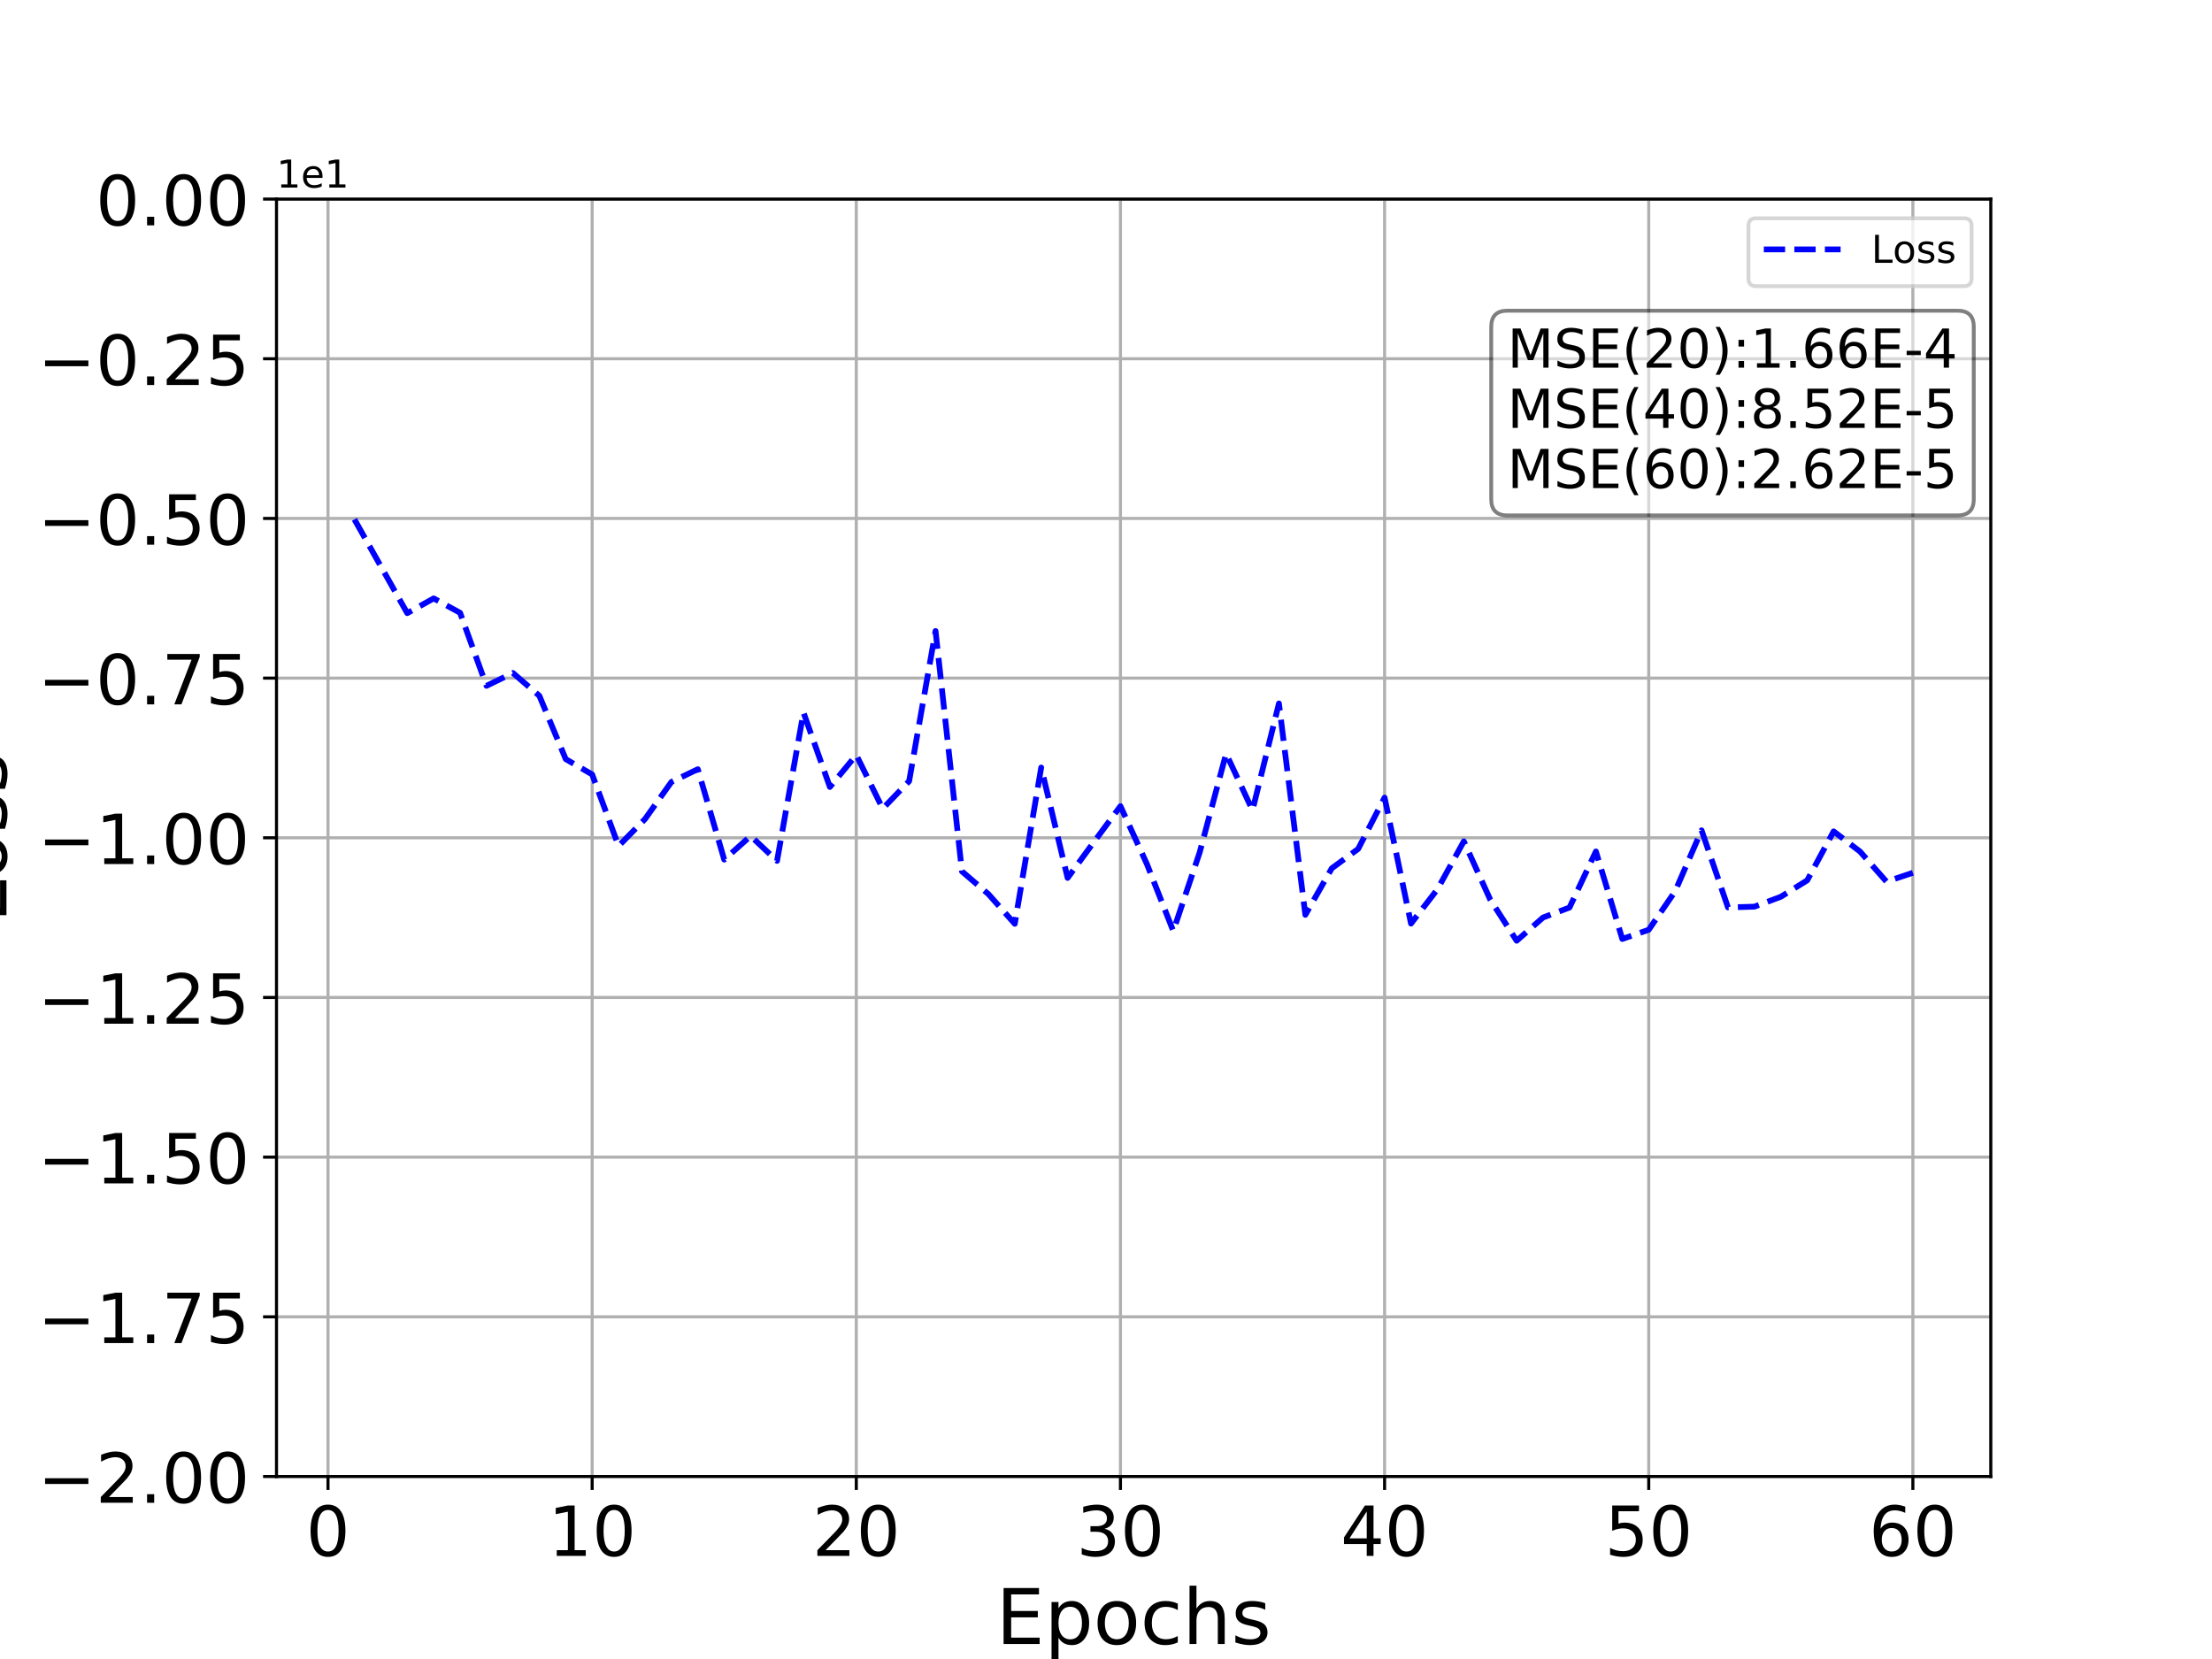
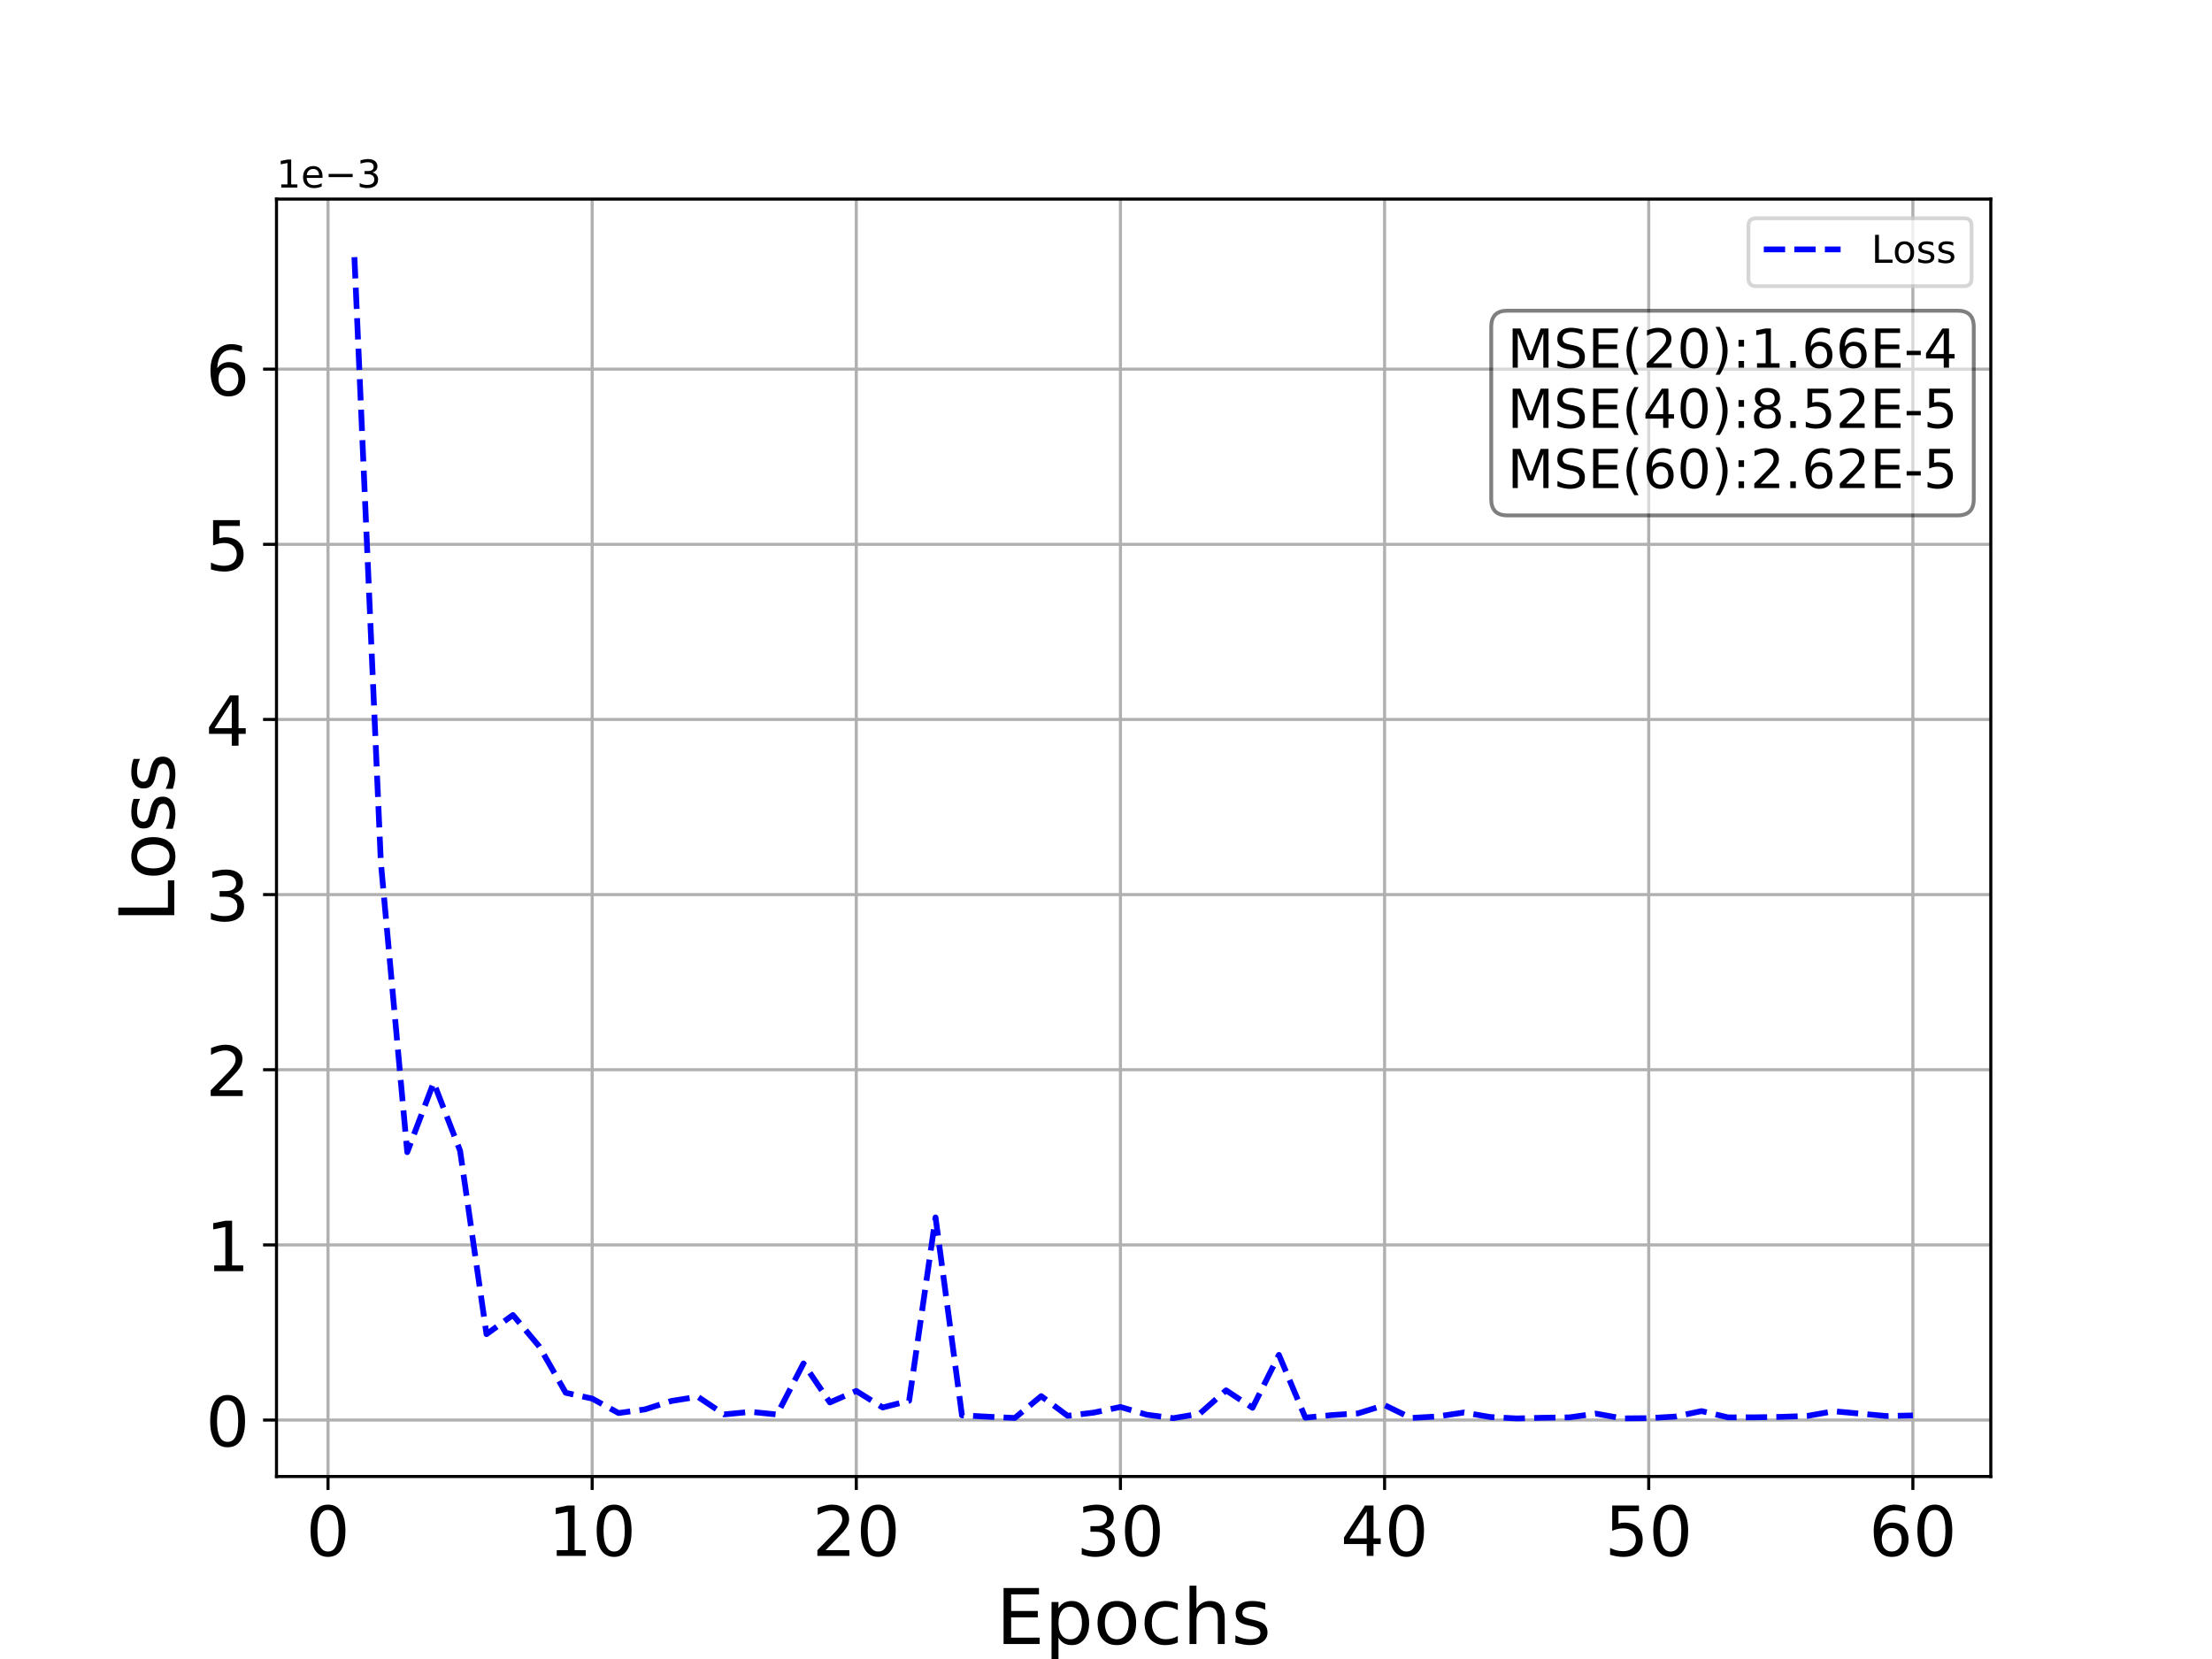
<svg xmlns="http://www.w3.org/2000/svg" xmlns:xlink="http://www.w3.org/1999/xlink" height="432pt" version="1.1" viewBox="0 0 576 432" width="576pt">
  <defs>
    <style type="text/css">
*{stroke-linecap:butt;stroke-linejoin:round;}
  </style>
  </defs>
  <g id="figure_1">
    <g id="patch_1">
      <path d="M 0 432  L 576 432  L 576 0  L 0 0  z " style="fill:#ffffff;" />
    </g>
    <g id="axes_1">
      <g id="patch_2">
        <path d="M 72 384.48  L 518.4 384.48  L 518.4 51.84  L 72 51.84  z " style="fill:#ffffff;" />
      </g>
      <g id="matplotlib.axis_1">
        <g id="xtick_1">
          <g id="line2d_1">
-             <path clip-path="url(#p427e8f920d)" d="M 85.413 384.48  L 85.413 51.84  " style="fill:none;stroke:#b0b0b0;stroke-linecap:square;stroke-width:0.8;" />
+             <path clip-path="url(#pa826580f25)" d="M 85.413 384.48  L 85.413 51.84  " style="fill:none;stroke:#b0b0b0;stroke-linecap:square;stroke-width:0.8;" />
          </g>
          <g id="line2d_2">
            <defs>
-               <path d="M 0 0  L 0 3.5  " id="m7144fe34c5" style="stroke:#000000;stroke-width:0.8;" />
-             </defs>
-             <g>
-               <use style="stroke:#000000;stroke-width:0.8;" x="85.413" xlink:href="#m7144fe34c5" y="384.48" />
+               <path d="M 0 0  L 0 3.5  " id="m32053392de" style="stroke:#000000;stroke-width:0.8;" />
+             </defs>
+             <g>
+               <use style="stroke:#000000;stroke-width:0.8;" x="85.413" xlink:href="#m32053392de" y="384.48" />
            </g>
          </g>
          <g id="text_1">
            <defs>
              <path d="M 31.781 66.406  Q 24.172 66.406 20.328 58.906  Q 16.5 51.422 16.5 36.375  Q 16.5 21.391 20.328 13.891  Q 24.172 6.391 31.781 6.391  Q 39.453 6.391 43.281 13.891  Q 47.125 21.391 47.125 36.375  Q 47.125 51.422 43.281 58.906  Q 39.453 66.406 31.781 66.406  z M 31.781 74.219  Q 44.047 74.219 50.516 64.516  Q 56.984 54.828 56.984 36.375  Q 56.984 17.969 50.516 8.266  Q 44.047 -1.422 31.781 -1.422  Q 19.531 -1.422 13.062 8.266  Q 6.594 17.969 6.594 36.375  Q 6.594 54.828 13.062 64.516  Q 19.531 74.219 31.781 74.219  z " id="DejaVuSans-30" />
            </defs>
            <g transform="translate(79.68639 405.1572)scale(0.18 -0.18)">
              <use xlink:href="#DejaVuSans-30" />
            </g>
          </g>
        </g>
        <g id="xtick_2">
          <g id="line2d_3">
-             <path clip-path="url(#p427e8f920d)" d="M 154.195 384.48  L 154.195 51.84  " style="fill:none;stroke:#b0b0b0;stroke-linecap:square;stroke-width:0.8;" />
+             <path clip-path="url(#pa826580f25)" d="M 154.195 384.48  L 154.195 51.84  " style="fill:none;stroke:#b0b0b0;stroke-linecap:square;stroke-width:0.8;" />
          </g>
          <g id="line2d_4">
            <g>
-               <use style="stroke:#000000;stroke-width:0.8;" x="154.195" xlink:href="#m7144fe34c5" y="384.48" />
+               <use style="stroke:#000000;stroke-width:0.8;" x="154.195" xlink:href="#m32053392de" y="384.48" />
            </g>
          </g>
          <g id="text_2">
            <defs>
              <path d="M 12.406 8.297  L 28.516 8.297  L 28.516 63.922  L 10.984 60.406  L 10.984 69.391  L 28.422 72.906  L 38.281 72.906  L 38.281 8.297  L 54.391 8.297  L 54.391 0  L 12.406 0  z " id="DejaVuSans-31" />
            </defs>
            <g transform="translate(142.7429 405.1572)scale(0.18 -0.18)">
              <use xlink:href="#DejaVuSans-31" />
              <use x="63.623" xlink:href="#DejaVuSans-30" />
            </g>
          </g>
        </g>
        <g id="xtick_3">
          <g id="line2d_5">
-             <path clip-path="url(#p427e8f920d)" d="M 222.978 384.48  L 222.978 51.84  " style="fill:none;stroke:#b0b0b0;stroke-linecap:square;stroke-width:0.8;" />
+             <path clip-path="url(#pa826580f25)" d="M 222.978 384.48  L 222.978 51.84  " style="fill:none;stroke:#b0b0b0;stroke-linecap:square;stroke-width:0.8;" />
          </g>
          <g id="line2d_6">
            <g>
-               <use style="stroke:#000000;stroke-width:0.8;" x="222.978" xlink:href="#m7144fe34c5" y="384.48" />
+               <use style="stroke:#000000;stroke-width:0.8;" x="222.978" xlink:href="#m32053392de" y="384.48" />
            </g>
          </g>
          <g id="text_3">
            <defs>
              <path d="M 19.188 8.297  L 53.609 8.297  L 53.609 0  L 7.328 0  L 7.328 8.297  Q 12.938 14.109 22.625 23.891  Q 32.328 33.688 34.812 36.531  Q 39.547 41.844 41.422 45.531  Q 43.312 49.219 43.312 52.781  Q 43.312 58.594 39.234 62.25  Q 35.156 65.922 28.609 65.922  Q 23.969 65.922 18.812 64.312  Q 13.672 62.703 7.812 59.422  L 7.812 69.391  Q 13.766 71.781 18.938 73  Q 24.125 74.219 28.422 74.219  Q 39.75 74.219 46.484 68.547  Q 53.219 62.891 53.219 53.422  Q 53.219 48.922 51.531 44.891  Q 49.859 40.875 45.406 35.406  Q 44.188 33.984 37.641 27.219  Q 31.109 20.453 19.188 8.297  z " id="DejaVuSans-32" />
            </defs>
            <g transform="translate(211.5256 405.1572)scale(0.18 -0.18)">
              <use xlink:href="#DejaVuSans-32" />
              <use x="63.623" xlink:href="#DejaVuSans-30" />
            </g>
          </g>
        </g>
        <g id="xtick_4">
          <g id="line2d_7">
-             <path clip-path="url(#p427e8f920d)" d="M 291.761 384.48  L 291.761 51.84  " style="fill:none;stroke:#b0b0b0;stroke-linecap:square;stroke-width:0.8;" />
+             <path clip-path="url(#pa826580f25)" d="M 291.761 384.48  L 291.761 51.84  " style="fill:none;stroke:#b0b0b0;stroke-linecap:square;stroke-width:0.8;" />
          </g>
          <g id="line2d_8">
            <g>
-               <use style="stroke:#000000;stroke-width:0.8;" x="291.761" xlink:href="#m7144fe34c5" y="384.48" />
+               <use style="stroke:#000000;stroke-width:0.8;" x="291.761" xlink:href="#m32053392de" y="384.48" />
            </g>
          </g>
          <g id="text_4">
            <defs>
              <path d="M 40.578 39.312  Q 47.656 37.797 51.625 33  Q 55.609 28.219 55.609 21.188  Q 55.609 10.406 48.188 4.484  Q 40.766 -1.422 27.094 -1.422  Q 22.516 -1.422 17.656 -0.516  Q 12.797 0.391 7.625 2.203  L 7.625 11.719  Q 11.719 9.328 16.594 8.109  Q 21.484 6.891 26.812 6.891  Q 36.078 6.891 40.938 10.547  Q 45.797 14.203 45.797 21.188  Q 45.797 27.641 41.281 31.266  Q 36.766 34.906 28.719 34.906  L 20.219 34.906  L 20.219 43.016  L 29.109 43.016  Q 36.375 43.016 40.234 45.922  Q 44.094 48.828 44.094 54.297  Q 44.094 59.906 40.109 62.906  Q 36.141 65.922 28.719 65.922  Q 24.656 65.922 20.016 65.031  Q 15.375 64.156 9.812 62.312  L 9.812 71.094  Q 15.438 72.656 20.344 73.438  Q 25.25 74.219 29.594 74.219  Q 40.828 74.219 47.359 69.109  Q 53.906 64.016 53.906 55.328  Q 53.906 49.266 50.438 45.094  Q 46.969 40.922 40.578 39.312  z " id="DejaVuSans-33" />
            </defs>
            <g transform="translate(280.3084 405.1572)scale(0.18 -0.18)">
              <use xlink:href="#DejaVuSans-33" />
              <use x="63.623" xlink:href="#DejaVuSans-30" />
            </g>
          </g>
        </g>
        <g id="xtick_5">
          <g id="line2d_9">
-             <path clip-path="url(#p427e8f920d)" d="M 360.544 384.48  L 360.544 51.84  " style="fill:none;stroke:#b0b0b0;stroke-linecap:square;stroke-width:0.8;" />
+             <path clip-path="url(#pa826580f25)" d="M 360.544 384.48  L 360.544 51.84  " style="fill:none;stroke:#b0b0b0;stroke-linecap:square;stroke-width:0.8;" />
          </g>
          <g id="line2d_10">
            <g>
-               <use style="stroke:#000000;stroke-width:0.8;" x="360.544" xlink:href="#m7144fe34c5" y="384.48" />
+               <use style="stroke:#000000;stroke-width:0.8;" x="360.544" xlink:href="#m32053392de" y="384.48" />
            </g>
          </g>
          <g id="text_5">
            <defs>
              <path d="M 37.797 64.312  L 12.891 25.391  L 37.797 25.391  z M 35.203 72.906  L 47.609 72.906  L 47.609 25.391  L 58.016 25.391  L 58.016 17.188  L 47.609 17.188  L 47.609 0  L 37.797 0  L 37.797 17.188  L 4.891 17.188  L 4.891 26.703  z " id="DejaVuSans-34" />
            </defs>
            <g transform="translate(349.0911 405.1572)scale(0.18 -0.18)">
              <use xlink:href="#DejaVuSans-34" />
              <use x="63.623" xlink:href="#DejaVuSans-30" />
            </g>
          </g>
        </g>
        <g id="xtick_6">
          <g id="line2d_11">
-             <path clip-path="url(#p427e8f920d)" d="M 429.326 384.48  L 429.326 51.84  " style="fill:none;stroke:#b0b0b0;stroke-linecap:square;stroke-width:0.8;" />
+             <path clip-path="url(#pa826580f25)" d="M 429.326 384.48  L 429.326 51.84  " style="fill:none;stroke:#b0b0b0;stroke-linecap:square;stroke-width:0.8;" />
          </g>
          <g id="line2d_12">
            <g>
-               <use style="stroke:#000000;stroke-width:0.8;" x="429.326" xlink:href="#m7144fe34c5" y="384.48" />
+               <use style="stroke:#000000;stroke-width:0.8;" x="429.326" xlink:href="#m32053392de" y="384.48" />
            </g>
          </g>
          <g id="text_6">
            <defs>
              <path d="M 10.797 72.906  L 49.516 72.906  L 49.516 64.594  L 19.828 64.594  L 19.828 46.734  Q 21.969 47.469 24.109 47.828  Q 26.266 48.188 28.422 48.188  Q 40.625 48.188 47.75 41.5  Q 54.891 34.812 54.891 23.391  Q 54.891 11.625 47.562 5.094  Q 40.234 -1.422 26.906 -1.422  Q 22.312 -1.422 17.547 -0.641  Q 12.797 0.141 7.719 1.703  L 7.719 11.625  Q 12.109 9.234 16.797 8.062  Q 21.484 6.891 26.703 6.891  Q 35.156 6.891 40.078 11.328  Q 45.016 15.766 45.016 23.391  Q 45.016 31 40.078 35.438  Q 35.156 39.891 26.703 39.891  Q 22.75 39.891 18.812 39.016  Q 14.891 38.141 10.797 36.281  z " id="DejaVuSans-35" />
            </defs>
            <g transform="translate(417.8738 405.1572)scale(0.18 -0.18)">
              <use xlink:href="#DejaVuSans-35" />
              <use x="63.623" xlink:href="#DejaVuSans-30" />
            </g>
          </g>
        </g>
        <g id="xtick_7">
          <g id="line2d_13">
-             <path clip-path="url(#p427e8f920d)" d="M 498.109 384.48  L 498.109 51.84  " style="fill:none;stroke:#b0b0b0;stroke-linecap:square;stroke-width:0.8;" />
+             <path clip-path="url(#pa826580f25)" d="M 498.109 384.48  L 498.109 51.84  " style="fill:none;stroke:#b0b0b0;stroke-linecap:square;stroke-width:0.8;" />
          </g>
          <g id="line2d_14">
            <g>
-               <use style="stroke:#000000;stroke-width:0.8;" x="498.109" xlink:href="#m7144fe34c5" y="384.48" />
+               <use style="stroke:#000000;stroke-width:0.8;" x="498.109" xlink:href="#m32053392de" y="384.48" />
            </g>
          </g>
          <g id="text_7">
            <defs>
              <path d="M 33.016 40.375  Q 26.375 40.375 22.484 35.828  Q 18.609 31.297 18.609 23.391  Q 18.609 15.531 22.484 10.953  Q 26.375 6.391 33.016 6.391  Q 39.656 6.391 43.531 10.953  Q 47.406 15.531 47.406 23.391  Q 47.406 31.297 43.531 35.828  Q 39.656 40.375 33.016 40.375  z M 52.594 71.297  L 52.594 62.312  Q 48.875 64.062 45.094 64.984  Q 41.312 65.922 37.594 65.922  Q 27.828 65.922 22.672 59.328  Q 17.531 52.734 16.797 39.406  Q 19.672 43.656 24.016 45.922  Q 28.375 48.188 33.594 48.188  Q 44.578 48.188 50.953 41.516  Q 57.328 34.859 57.328 23.391  Q 57.328 12.156 50.688 5.359  Q 44.047 -1.422 33.016 -1.422  Q 20.359 -1.422 13.672 8.266  Q 6.984 17.969 6.984 36.375  Q 6.984 53.656 15.188 63.938  Q 23.391 74.219 37.203 74.219  Q 40.922 74.219 44.703 73.484  Q 48.484 72.75 52.594 71.297  z " id="DejaVuSans-36" />
            </defs>
            <g transform="translate(486.6566 405.1572)scale(0.18 -0.18)">
              <use xlink:href="#DejaVuSans-36" />
              <use x="63.623" xlink:href="#DejaVuSans-30" />
            </g>
          </g>
        </g>
        <g id="text_8">
          <defs>
            <path d="M 9.812 72.906  L 55.906 72.906  L 55.906 64.594  L 19.672 64.594  L 19.672 43.016  L 54.391 43.016  L 54.391 34.719  L 19.672 34.719  L 19.672 8.297  L 56.781 8.297  L 56.781 0  L 9.812 0  z " id="DejaVuSans-45" />
            <path d="M 18.109 8.203  L 18.109 -20.797  L 9.078 -20.797  L 9.078 54.688  L 18.109 54.688  L 18.109 46.391  Q 20.953 51.266 25.266 53.625  Q 29.594 56 35.594 56  Q 45.562 56 51.781 48.094  Q 58.016 40.188 58.016 27.297  Q 58.016 14.406 51.781 6.484  Q 45.562 -1.422 35.594 -1.422  Q 29.594 -1.422 25.266 0.953  Q 20.953 3.328 18.109 8.203  z M 48.688 27.297  Q 48.688 37.203 44.609 42.844  Q 40.531 48.484 33.406 48.484  Q 26.266 48.484 22.188 42.844  Q 18.109 37.203 18.109 27.297  Q 18.109 17.391 22.188 11.75  Q 26.266 6.109 33.406 6.109  Q 40.531 6.109 44.609 11.75  Q 48.688 17.391 48.688 27.297  z " id="DejaVuSans-70" />
            <path d="M 30.609 48.391  Q 23.391 48.391 19.188 42.75  Q 14.984 37.109 14.984 27.297  Q 14.984 17.484 19.156 11.844  Q 23.344 6.203 30.609 6.203  Q 37.797 6.203 41.984 11.859  Q 46.188 17.531 46.188 27.297  Q 46.188 37.016 41.984 42.703  Q 37.797 48.391 30.609 48.391  z M 30.609 56  Q 42.328 56 49.016 48.375  Q 55.719 40.766 55.719 27.297  Q 55.719 13.875 49.016 6.219  Q 42.328 -1.422 30.609 -1.422  Q 18.844 -1.422 12.172 6.219  Q 5.516 13.875 5.516 27.297  Q 5.516 40.766 12.172 48.375  Q 18.844 56 30.609 56  z " id="DejaVuSans-6f" />
            <path d="M 48.781 52.594  L 48.781 44.188  Q 44.969 46.297 41.141 47.344  Q 37.312 48.391 33.406 48.391  Q 24.656 48.391 19.812 42.844  Q 14.984 37.312 14.984 27.297  Q 14.984 17.281 19.812 11.734  Q 24.656 6.203 33.406 6.203  Q 37.312 6.203 41.141 7.25  Q 44.969 8.297 48.781 10.406  L 48.781 2.094  Q 45.016 0.344 40.984 -0.531  Q 36.969 -1.422 32.422 -1.422  Q 20.062 -1.422 12.781 6.344  Q 5.516 14.109 5.516 27.297  Q 5.516 40.672 12.859 48.328  Q 20.219 56 33.016 56  Q 37.156 56 41.109 55.141  Q 45.062 54.297 48.781 52.594  z " id="DejaVuSans-63" />
            <path d="M 54.891 33.016  L 54.891 0  L 45.906 0  L 45.906 32.719  Q 45.906 40.484 42.875 44.328  Q 39.844 48.188 33.797 48.188  Q 26.516 48.188 22.312 43.547  Q 18.109 38.922 18.109 30.906  L 18.109 0  L 9.078 0  L 9.078 75.984  L 18.109 75.984  L 18.109 46.188  Q 21.344 51.125 25.703 53.562  Q 30.078 56 35.797 56  Q 45.219 56 50.047 50.172  Q 54.891 44.344 54.891 33.016  z " id="DejaVuSans-68" />
            <path d="M 44.281 53.078  L 44.281 44.578  Q 40.484 46.531 36.375 47.5  Q 32.281 48.484 27.875 48.484  Q 21.188 48.484 17.844 46.438  Q 14.5 44.391 14.5 40.281  Q 14.5 37.156 16.891 35.375  Q 19.281 33.594 26.516 31.984  L 29.594 31.297  Q 39.156 29.25 43.188 25.516  Q 47.219 21.781 47.219 15.094  Q 47.219 7.469 41.188 3.016  Q 35.156 -1.422 24.609 -1.422  Q 20.219 -1.422 15.453 -0.562  Q 10.688 0.297 5.422 2  L 5.422 11.281  Q 10.406 8.688 15.234 7.391  Q 20.062 6.109 24.812 6.109  Q 31.156 6.109 34.562 8.281  Q 37.984 10.453 37.984 14.406  Q 37.984 18.062 35.516 20.016  Q 33.062 21.969 24.703 23.781  L 21.578 24.516  Q 13.234 26.266 9.516 29.906  Q 5.812 33.547 5.812 39.891  Q 5.812 47.609 11.281 51.797  Q 16.75 56 26.812 56  Q 31.781 56 36.172 55.266  Q 40.578 54.547 44.281 53.078  z " id="DejaVuSans-73" />
          </defs>
          <g transform="translate(259.3687 428.0975)scale(0.2 -0.2)">
            <use xlink:href="#DejaVuSans-45" />
            <use x="63.184" xlink:href="#DejaVuSans-70" />
            <use x="126.66" xlink:href="#DejaVuSans-6f" />
            <use x="187.842" xlink:href="#DejaVuSans-63" />
            <use x="242.822" xlink:href="#DejaVuSans-68" />
            <use x="306.201" xlink:href="#DejaVuSans-73" />
          </g>
        </g>
      </g>
      <g id="matplotlib.axis_2">
        <g id="ytick_1">
          <g id="line2d_15">
-             <path clip-path="url(#p427e8f920d)" d="M 72 384.48  L 518.4 384.48  " style="fill:none;stroke:#b0b0b0;stroke-linecap:square;stroke-width:0.8;" />
+             <path clip-path="url(#pa826580f25)" d="M 72 369.773  L 518.4 369.773  " style="fill:none;stroke:#b0b0b0;stroke-linecap:square;stroke-width:0.8;" />
          </g>
          <g id="line2d_16">
            <defs>
-               <path d="M 0 0  L -3.5 0  " id="m5fb57137a1" style="stroke:#000000;stroke-width:0.8;" />
-             </defs>
-             <g>
-               <use style="stroke:#000000;stroke-width:0.8;" x="72" xlink:href="#m5fb57137a1" y="384.48" />
+               <path d="M 0 0  L -3.5 0  " id="mffa4cb37f3" style="stroke:#000000;stroke-width:0.8;" />
+             </defs>
+             <g>
+               <use style="stroke:#000000;stroke-width:0.8;" x="72" xlink:href="#mffa4cb37f3" y="369.773" />
            </g>
          </g>
          <g id="text_9">
-             <defs>
-               <path d="M 10.594 35.5  L 73.188 35.5  L 73.188 27.203  L 10.594 27.203  z " id="DejaVuSans-2212" />
-               <path d="M 10.688 12.406  L 21 12.406  L 21 0  L 10.688 0  z " id="DejaVuSans-2e" />
-             </defs>
-             <g transform="translate(9.838438 391.3186)scale(0.18 -0.18)">
-               <use xlink:href="#DejaVuSans-2212" />
-               <use x="83.789" xlink:href="#DejaVuSans-32" />
-               <use x="147.412" xlink:href="#DejaVuSans-2e" />
-               <use x="179.199" xlink:href="#DejaVuSans-30" />
-               <use x="242.822" xlink:href="#DejaVuSans-30" />
+             <g transform="translate(53.5475 376.6118)scale(0.18 -0.18)">
+               <use xlink:href="#DejaVuSans-30" />
            </g>
          </g>
        </g>
        <g id="ytick_2">
          <g id="line2d_17">
-             <path clip-path="url(#p427e8f920d)" d="M 72 342.9  L 518.4 342.9  " style="fill:none;stroke:#b0b0b0;stroke-linecap:square;stroke-width:0.8;" />
+             <path clip-path="url(#pa826580f25)" d="M 72 324.166  L 518.4 324.166  " style="fill:none;stroke:#b0b0b0;stroke-linecap:square;stroke-width:0.8;" />
          </g>
          <g id="line2d_18">
            <g>
-               <use style="stroke:#000000;stroke-width:0.8;" x="72" xlink:href="#m5fb57137a1" y="342.9" />
+               <use style="stroke:#000000;stroke-width:0.8;" x="72" xlink:href="#mffa4cb37f3" y="324.166" />
            </g>
          </g>
          <g id="text_10">
-             <defs>
-               <path d="M 8.203 72.906  L 55.078 72.906  L 55.078 68.703  L 28.609 0  L 18.312 0  L 43.219 64.594  L 8.203 64.594  z " id="DejaVuSans-37" />
-             </defs>
-             <g transform="translate(9.838438 349.7386)scale(0.18 -0.18)">
-               <use xlink:href="#DejaVuSans-2212" />
-               <use x="83.789" xlink:href="#DejaVuSans-31" />
-               <use x="147.412" xlink:href="#DejaVuSans-2e" />
-               <use x="179.199" xlink:href="#DejaVuSans-37" />
-               <use x="242.822" xlink:href="#DejaVuSans-35" />
+             <g transform="translate(53.5475 331.0044)scale(0.18 -0.18)">
+               <use xlink:href="#DejaVuSans-31" />
            </g>
          </g>
        </g>
        <g id="ytick_3">
          <g id="line2d_19">
-             <path clip-path="url(#p427e8f920d)" d="M 72 301.32  L 518.4 301.32  " style="fill:none;stroke:#b0b0b0;stroke-linecap:square;stroke-width:0.8;" />
+             <path clip-path="url(#pa826580f25)" d="M 72 278.558  L 518.4 278.558  " style="fill:none;stroke:#b0b0b0;stroke-linecap:square;stroke-width:0.8;" />
          </g>
          <g id="line2d_20">
            <g>
-               <use style="stroke:#000000;stroke-width:0.8;" x="72" xlink:href="#m5fb57137a1" y="301.32" />
+               <use style="stroke:#000000;stroke-width:0.8;" x="72" xlink:href="#mffa4cb37f3" y="278.558" />
            </g>
          </g>
          <g id="text_11">
-             <g transform="translate(9.838438 308.1586)scale(0.18 -0.18)">
-               <use xlink:href="#DejaVuSans-2212" />
-               <use x="83.789" xlink:href="#DejaVuSans-31" />
-               <use x="147.412" xlink:href="#DejaVuSans-2e" />
-               <use x="179.199" xlink:href="#DejaVuSans-35" />
-               <use x="242.822" xlink:href="#DejaVuSans-30" />
+             <g transform="translate(53.5475 285.3971)scale(0.18 -0.18)">
+               <use xlink:href="#DejaVuSans-32" />
            </g>
          </g>
        </g>
        <g id="ytick_4">
          <g id="line2d_21">
-             <path clip-path="url(#p427e8f920d)" d="M 72 259.74  L 518.4 259.74  " style="fill:none;stroke:#b0b0b0;stroke-linecap:square;stroke-width:0.8;" />
+             <path clip-path="url(#pa826580f25)" d="M 72 232.951  L 518.4 232.951  " style="fill:none;stroke:#b0b0b0;stroke-linecap:square;stroke-width:0.8;" />
          </g>
          <g id="line2d_22">
            <g>
-               <use style="stroke:#000000;stroke-width:0.8;" x="72" xlink:href="#m5fb57137a1" y="259.74" />
+               <use style="stroke:#000000;stroke-width:0.8;" x="72" xlink:href="#mffa4cb37f3" y="232.951" />
            </g>
          </g>
          <g id="text_12">
-             <g transform="translate(9.838438 266.5786)scale(0.18 -0.18)">
-               <use xlink:href="#DejaVuSans-2212" />
-               <use x="83.789" xlink:href="#DejaVuSans-31" />
-               <use x="147.412" xlink:href="#DejaVuSans-2e" />
-               <use x="179.199" xlink:href="#DejaVuSans-32" />
-               <use x="242.822" xlink:href="#DejaVuSans-35" />
+             <g transform="translate(53.5475 239.7897)scale(0.18 -0.18)">
+               <use xlink:href="#DejaVuSans-33" />
            </g>
          </g>
        </g>
        <g id="ytick_5">
          <g id="line2d_23">
-             <path clip-path="url(#p427e8f920d)" d="M 72 218.16  L 518.4 218.16  " style="fill:none;stroke:#b0b0b0;stroke-linecap:square;stroke-width:0.8;" />
+             <path clip-path="url(#pa826580f25)" d="M 72 187.344  L 518.4 187.344  " style="fill:none;stroke:#b0b0b0;stroke-linecap:square;stroke-width:0.8;" />
          </g>
          <g id="line2d_24">
            <g>
-               <use style="stroke:#000000;stroke-width:0.8;" x="72" xlink:href="#m5fb57137a1" y="218.16" />
+               <use style="stroke:#000000;stroke-width:0.8;" x="72" xlink:href="#mffa4cb37f3" y="187.344" />
            </g>
          </g>
          <g id="text_13">
-             <g transform="translate(9.838438 224.9986)scale(0.18 -0.18)">
-               <use xlink:href="#DejaVuSans-2212" />
-               <use x="83.789" xlink:href="#DejaVuSans-31" />
-               <use x="147.412" xlink:href="#DejaVuSans-2e" />
-               <use x="179.199" xlink:href="#DejaVuSans-30" />
-               <use x="242.822" xlink:href="#DejaVuSans-30" />
+             <g transform="translate(53.5475 194.1824)scale(0.18 -0.18)">
+               <use xlink:href="#DejaVuSans-34" />
            </g>
          </g>
        </g>
        <g id="ytick_6">
          <g id="line2d_25">
-             <path clip-path="url(#p427e8f920d)" d="M 72 176.58  L 518.4 176.58  " style="fill:none;stroke:#b0b0b0;stroke-linecap:square;stroke-width:0.8;" />
+             <path clip-path="url(#pa826580f25)" d="M 72 141.736  L 518.4 141.736  " style="fill:none;stroke:#b0b0b0;stroke-linecap:square;stroke-width:0.8;" />
          </g>
          <g id="line2d_26">
            <g>
-               <use style="stroke:#000000;stroke-width:0.8;" x="72" xlink:href="#m5fb57137a1" y="176.58" />
+               <use style="stroke:#000000;stroke-width:0.8;" x="72" xlink:href="#mffa4cb37f3" y="141.736" />
            </g>
          </g>
          <g id="text_14">
-             <g transform="translate(9.838438 183.4186)scale(0.18 -0.18)">
-               <use xlink:href="#DejaVuSans-2212" />
-               <use x="83.789" xlink:href="#DejaVuSans-30" />
-               <use x="147.412" xlink:href="#DejaVuSans-2e" />
-               <use x="179.199" xlink:href="#DejaVuSans-37" />
-               <use x="242.822" xlink:href="#DejaVuSans-35" />
+             <g transform="translate(53.5475 148.5751)scale(0.18 -0.18)">
+               <use xlink:href="#DejaVuSans-35" />
            </g>
          </g>
        </g>
        <g id="ytick_7">
          <g id="line2d_27">
-             <path clip-path="url(#p427e8f920d)" d="M 72 135  L 518.4 135  " style="fill:none;stroke:#b0b0b0;stroke-linecap:square;stroke-width:0.8;" />
+             <path clip-path="url(#pa826580f25)" d="M 72 96.129  L 518.4 96.129  " style="fill:none;stroke:#b0b0b0;stroke-linecap:square;stroke-width:0.8;" />
          </g>
          <g id="line2d_28">
            <g>
-               <use style="stroke:#000000;stroke-width:0.8;" x="72" xlink:href="#m5fb57137a1" y="135" />
+               <use style="stroke:#000000;stroke-width:0.8;" x="72" xlink:href="#mffa4cb37f3" y="96.129" />
            </g>
          </g>
          <g id="text_15">
-             <g transform="translate(9.838438 141.8386)scale(0.18 -0.18)">
-               <use xlink:href="#DejaVuSans-2212" />
-               <use x="83.789" xlink:href="#DejaVuSans-30" />
-               <use x="147.412" xlink:href="#DejaVuSans-2e" />
-               <use x="179.199" xlink:href="#DejaVuSans-35" />
-               <use x="242.822" xlink:href="#DejaVuSans-30" />
-             </g>
-           </g>
-         </g>
-         <g id="ytick_8">
-           <g id="line2d_29">
-             <path clip-path="url(#p427e8f920d)" d="M 72 93.42  L 518.4 93.42  " style="fill:none;stroke:#b0b0b0;stroke-linecap:square;stroke-width:0.8;" />
-           </g>
-           <g id="line2d_30">
-             <g>
-               <use style="stroke:#000000;stroke-width:0.8;" x="72" xlink:href="#m5fb57137a1" y="93.42" />
-             </g>
-           </g>
-           <g id="text_16">
-             <g transform="translate(9.838438 100.2586)scale(0.18 -0.18)">
-               <use xlink:href="#DejaVuSans-2212" />
-               <use x="83.789" xlink:href="#DejaVuSans-30" />
-               <use x="147.412" xlink:href="#DejaVuSans-2e" />
-               <use x="179.199" xlink:href="#DejaVuSans-32" />
-               <use x="242.822" xlink:href="#DejaVuSans-35" />
-             </g>
-           </g>
-         </g>
-         <g id="ytick_9">
-           <g id="line2d_31">
-             <path clip-path="url(#p427e8f920d)" d="M 72 51.84  L 518.4 51.84  " style="fill:none;stroke:#b0b0b0;stroke-linecap:square;stroke-width:0.8;" />
-           </g>
-           <g id="line2d_32">
-             <g>
-               <use style="stroke:#000000;stroke-width:0.8;" x="72" xlink:href="#m5fb57137a1" y="51.84" />
-             </g>
-           </g>
-           <g id="text_17">
-             <g transform="translate(24.92188 58.67859)scale(0.18 -0.18)">
-               <use xlink:href="#DejaVuSans-30" />
-               <use x="63.623" xlink:href="#DejaVuSans-2e" />
-               <use x="95.41" xlink:href="#DejaVuSans-30" />
-               <use x="159.033" xlink:href="#DejaVuSans-30" />
-             </g>
-           </g>
-         </g>
-         <g id="text_18">
+             <g transform="translate(53.5475 102.9677)scale(0.18 -0.18)">
+               <use xlink:href="#DejaVuSans-36" />
+             </g>
+           </g>
+         </g>
+         <g id="text_16">
          <defs>
            <path d="M 9.812 72.906  L 19.672 72.906  L 19.672 8.297  L 55.172 8.297  L 55.172 0  L 9.812 0  z " id="DejaVuSans-4c" />
          </defs>
-           <g transform="translate(1.679063 240.2678)rotate(-90)scale(0.2 -0.2)">
+           <g transform="translate(45.38813 240.2678)rotate(-90)scale(0.2 -0.2)">
            <use xlink:href="#DejaVuSans-4c" />
            <use x="55.697" xlink:href="#DejaVuSans-6f" />
            <use x="116.879" xlink:href="#DejaVuSans-73" />
            <use x="168.979" xlink:href="#DejaVuSans-73" />
          </g>
        </g>
-         <g id="text_19">
+         <g id="text_17">
          <defs>
            <path d="M 56.203 29.594  L 56.203 25.203  L 14.891 25.203  Q 15.484 15.922 20.484 11.062  Q 25.484 6.203 34.422 6.203  Q 39.594 6.203 44.453 7.469  Q 49.312 8.734 54.109 11.281  L 54.109 2.781  Q 49.266 0.734 44.188 -0.344  Q 39.109 -1.422 33.891 -1.422  Q 20.797 -1.422 13.156 6.188  Q 5.516 13.812 5.516 26.812  Q 5.516 40.234 12.766 48.109  Q 20.016 56 32.328 56  Q 43.359 56 49.781 48.891  Q 56.203 41.797 56.203 29.594  z M 47.219 32.234  Q 47.125 39.594 43.094 43.984  Q 39.062 48.391 32.422 48.391  Q 24.906 48.391 20.391 44.141  Q 15.875 39.891 15.188 32.172  z " id="DejaVuSans-65" />
+             <path d="M 10.594 35.5  L 73.188 35.5  L 73.188 27.203  L 10.594 27.203  z " id="DejaVuSans-2212" />
          </defs>
          <g transform="translate(72 48.84)scale(0.1 -0.1)">
            <use xlink:href="#DejaVuSans-31" />
            <use x="63.623" xlink:href="#DejaVuSans-65" />
-             <use x="125.146" xlink:href="#DejaVuSans-31" />
-           </g>
-         </g>
-       </g>
-       <g id="line2d_33">
-         <path clip-path="url(#p427e8f920d)" d="M 92.291 135.245  L 99.169 147.462  L 106.047 159.662  L 112.926 155.82  L 119.804 159.573  L 126.682 178.587  L 133.561 175.235  L 140.439 181.17  L 147.317 197.67  L 154.195 201.663  L 161.074 220.299  L 167.952 213.293  L 174.83 203.619  L 181.708 200.3  L 188.587 223.842  L 195.465 217.685  L 202.343 224.169  L 209.222 185.526  L 216.1 204.932  L 222.978 196.595  L 229.856 210.569  L 236.735 203.416  L 243.613 164.306  L 250.491 226.911  L 257.369 232.813  L 264.248 240.556  L 271.126 199.86  L 278.004 228.606  L 284.883 219.208  L 291.761 209.92  L 298.639 224.963  L 305.517 242.439  L 312.396 221.962  L 319.274 196.248  L 326.152 210.987  L 333.031 183.174  L 339.909 238.221  L 346.787 226.116  L 353.665 221.053  L 360.544 207.694  L 367.422 240.498  L 374.3 231.573  L 381.178 219.08  L 388.057 234.261  L 394.935 244.966  L 401.813 238.916  L 408.692 236.326  L 415.57 221.713  L 422.448 244.509  L 429.326 242.114  L 436.205 232.092  L 443.083 216.211  L 449.961 236.291  L 456.839 236.095  L 463.718 233.518  L 470.596 229.24  L 477.474 216.49  L 484.353 221.744  L 491.231 229.577  L 498.109 227.273  " style="fill:none;stroke:#0000ff;stroke-dasharray:5.55,2.4;stroke-dashoffset:0;stroke-width:1.5;" />
+             <use x="125.146" xlink:href="#DejaVuSans-2212" />
+             <use x="208.936" xlink:href="#DejaVuSans-33" />
+           </g>
+         </g>
+       </g>
+       <g id="line2d_29">
+         <path clip-path="url(#pa826580f25)" d="M 92.291 66.96  L 99.169 224.512  L 106.047 300.015  L 112.926 281.887  L 119.804 299.642  L 126.682 347.416  L 133.561 342.423  L 140.439 350.632  L 147.317 362.676  L 154.195 364.19  L 161.074 367.952  L 167.952 366.999  L 174.83 364.81  L 181.708 363.713  L 188.587 368.302  L 195.465 367.643  L 202.343 368.33  L 209.222 355.042  L 216.1 365.186  L 222.978 362.202  L 229.856 366.505  L 236.735 364.749  L 243.613 317.01  L 250.491 368.55  L 257.369 368.915  L 264.248 369.235  L 271.126 363.551  L 278.004 368.668  L 284.883 367.829  L 291.761 366.375  L 298.639 368.398  L 305.517 369.292  L 312.396 368.126  L 319.274 362.042  L 326.152 366.586  L 333.031 352.805  L 339.909 369.153  L 346.787 368.49  L 353.665 368.033  L 360.544 365.888  L 367.422 369.233  L 374.3 368.849  L 381.178 367.814  L 388.057 368.987  L 394.935 369.36  L 401.813 369.179  L 408.692 369.079  L 415.57 368.101  L 422.448 369.348  L 429.326 369.283  L 436.205 368.877  L 443.083 367.445  L 449.961 369.077  L 456.839 369.069  L 463.718 368.951  L 470.596 368.71  L 477.474 367.484  L 484.353 368.104  L 491.231 368.731  L 498.109 368.576  " style="fill:none;stroke:#0000ff;stroke-dasharray:5.55,2.4;stroke-dashoffset:0;stroke-width:1.5;" />
      </g>
      <g id="patch_3">
        <path d="M 72 384.48  L 72 51.84  " style="fill:none;stroke:#000000;stroke-linecap:square;stroke-linejoin:miter;stroke-width:0.8;" />
      </g>
      <g id="patch_4">
        <path d="M 518.4 384.48  L 518.4 51.84  " style="fill:none;stroke:#000000;stroke-linecap:square;stroke-linejoin:miter;stroke-width:0.8;" />
      </g>
      <g id="patch_5">
        <path d="M 72 384.48  L 518.4 384.48  " style="fill:none;stroke:#000000;stroke-linecap:square;stroke-linejoin:miter;stroke-width:0.8;" />
      </g>
      <g id="patch_6">
        <path d="M 72 51.84  L 518.4 51.84  " style="fill:none;stroke:#000000;stroke-linecap:square;stroke-linejoin:miter;stroke-width:0.8;" />
      </g>
-       <g id="text_20">
+       <g id="text_18">
        <g id="patch_7">
          <path d="M 392.515 134.207  L 509.761 134.207  Q 513.961 134.207 513.961 130.007  L 513.961 85.104  Q 513.961 80.904 509.761 80.904  L 392.515 80.904  Q 388.315 80.904 388.315 85.104  L 388.315 130.007  Q 388.315 134.207 392.515 134.207  z " style="fill:#ffffff;opacity:0.5;stroke:#000000;stroke-linejoin:miter;" />
        </g>
        <defs>
          <path d="M 9.812 72.906  L 24.516 72.906  L 43.109 23.297  L 61.812 72.906  L 76.516 72.906  L 76.516 0  L 66.891 0  L 66.891 64.016  L 48.094 14.016  L 38.188 14.016  L 19.391 64.016  L 19.391 0  L 9.812 0  z " id="DejaVuSans-4d" />
          <path d="M 53.516 70.516  L 53.516 60.891  Q 47.906 63.578 42.922 64.891  Q 37.938 66.219 33.297 66.219  Q 25.25 66.219 20.875 63.094  Q 16.5 59.969 16.5 54.203  Q 16.5 49.359 19.406 46.891  Q 22.312 44.438 30.422 42.922  L 36.375 41.703  Q 47.406 39.594 52.656 34.297  Q 57.906 29 57.906 20.125  Q 57.906 9.516 50.797 4.047  Q 43.703 -1.422 29.984 -1.422  Q 24.812 -1.422 18.969 -0.25  Q 13.141 0.922 6.891 3.219  L 6.891 13.375  Q 12.891 10.016 18.656 8.297  Q 24.422 6.594 29.984 6.594  Q 38.422 6.594 43.016 9.906  Q 47.609 13.234 47.609 19.391  Q 47.609 24.75 44.312 27.781  Q 41.016 30.812 33.5 32.328  L 27.484 33.5  Q 16.453 35.688 11.516 40.375  Q 6.594 45.062 6.594 53.422  Q 6.594 63.094 13.406 68.656  Q 20.219 74.219 32.172 74.219  Q 37.312 74.219 42.625 73.281  Q 47.953 72.359 53.516 70.516  z " id="DejaVuSans-53" />
          <path d="M 31 75.875  Q 24.469 64.656 21.281 53.656  Q 18.109 42.672 18.109 31.391  Q 18.109 20.125 21.312 9.062  Q 24.516 -2 31 -13.188  L 23.188 -13.188  Q 15.875 -1.703 12.234 9.375  Q 8.594 20.453 8.594 31.391  Q 8.594 42.281 12.203 53.312  Q 15.828 64.359 23.188 75.875  z " id="DejaVuSans-28" />
          <path d="M 8.016 75.875  L 15.828 75.875  Q 23.141 64.359 26.781 53.312  Q 30.422 42.281 30.422 31.391  Q 30.422 20.453 26.781 9.375  Q 23.141 -1.703 15.828 -13.188  L 8.016 -13.188  Q 14.5 -2 17.703 9.062  Q 20.906 20.125 20.906 31.391  Q 20.906 42.672 17.703 53.656  Q 14.5 64.656 8.016 75.875  z " id="DejaVuSans-29" />
          <path d="M 11.719 12.406  L 22.016 12.406  L 22.016 0  L 11.719 0  z M 11.719 51.703  L 22.016 51.703  L 22.016 39.312  L 11.719 39.312  z " id="DejaVuSans-3a" />
+           <path d="M 10.688 12.406  L 21 12.406  L 21 0  L 10.688 0  z " id="DejaVuSans-2e" />
          <path d="M 4.891 31.391  L 31.203 31.391  L 31.203 23.391  L 4.891 23.391  z " id="DejaVuSans-2d" />
        </defs>
        <g transform="translate(392.5152 95.74181)scale(0.14 -0.14)">
          <use xlink:href="#DejaVuSans-4d" />
          <use x="86.279" xlink:href="#DejaVuSans-53" />
          <use x="149.756" xlink:href="#DejaVuSans-45" />
          <use x="212.939" xlink:href="#DejaVuSans-28" />
          <use x="251.953" xlink:href="#DejaVuSans-32" />
          <use x="315.576" xlink:href="#DejaVuSans-30" />
          <use x="379.199" xlink:href="#DejaVuSans-29" />
          <use x="418.213" xlink:href="#DejaVuSans-3a" />
          <use x="451.904" xlink:href="#DejaVuSans-31" />
          <use x="515.527" xlink:href="#DejaVuSans-2e" />
          <use x="547.314" xlink:href="#DejaVuSans-36" />
          <use x="610.938" xlink:href="#DejaVuSans-36" />
          <use x="674.561" xlink:href="#DejaVuSans-45" />
          <use x="737.744" xlink:href="#DejaVuSans-2d" />
          <use x="773.828" xlink:href="#DejaVuSans-34" />
        </g>
        <defs>
          <path d="M 31.781 34.625  Q 24.75 34.625 20.719 30.859  Q 16.703 27.094 16.703 20.516  Q 16.703 13.922 20.719 10.156  Q 24.75 6.391 31.781 6.391  Q 38.812 6.391 42.859 10.172  Q 46.922 13.969 46.922 20.516  Q 46.922 27.094 42.891 30.859  Q 38.875 34.625 31.781 34.625  z M 21.922 38.812  Q 15.578 40.375 12.031 44.719  Q 8.5 49.078 8.5 55.328  Q 8.5 64.062 14.719 69.141  Q 20.953 74.219 31.781 74.219  Q 42.672 74.219 48.875 69.141  Q 55.078 64.062 55.078 55.328  Q 55.078 49.078 51.531 44.719  Q 48 40.375 41.703 38.812  Q 48.828 37.156 52.797 32.312  Q 56.781 27.484 56.781 20.516  Q 56.781 9.906 50.312 4.234  Q 43.844 -1.422 31.781 -1.422  Q 19.734 -1.422 13.25 4.234  Q 6.781 9.906 6.781 20.516  Q 6.781 27.484 10.781 32.312  Q 14.797 37.156 21.922 38.812  z M 18.312 54.391  Q 18.312 48.734 21.844 45.562  Q 25.391 42.391 31.781 42.391  Q 38.141 42.391 41.719 45.562  Q 45.312 48.734 45.312 54.391  Q 45.312 60.062 41.719 63.234  Q 38.141 66.406 31.781 66.406  Q 25.391 66.406 21.844 63.234  Q 18.312 60.062 18.312 54.391  z " id="DejaVuSans-38" />
        </defs>
        <g transform="translate(392.5152 111.4188)scale(0.14 -0.14)">
          <use xlink:href="#DejaVuSans-4d" />
          <use x="86.279" xlink:href="#DejaVuSans-53" />
          <use x="149.756" xlink:href="#DejaVuSans-45" />
          <use x="212.939" xlink:href="#DejaVuSans-28" />
          <use x="251.953" xlink:href="#DejaVuSans-34" />
          <use x="315.576" xlink:href="#DejaVuSans-30" />
          <use x="379.199" xlink:href="#DejaVuSans-29" />
          <use x="418.213" xlink:href="#DejaVuSans-3a" />
          <use x="451.904" xlink:href="#DejaVuSans-38" />
          <use x="515.527" xlink:href="#DejaVuSans-2e" />
          <use x="547.314" xlink:href="#DejaVuSans-35" />
          <use x="610.938" xlink:href="#DejaVuSans-32" />
          <use x="674.561" xlink:href="#DejaVuSans-45" />
          <use x="737.744" xlink:href="#DejaVuSans-2d" />
          <use x="773.828" xlink:href="#DejaVuSans-35" />
        </g>
        <g transform="translate(392.5152 127.0957)scale(0.14 -0.14)">
          <use xlink:href="#DejaVuSans-4d" />
          <use x="86.279" xlink:href="#DejaVuSans-53" />
          <use x="149.756" xlink:href="#DejaVuSans-45" />
          <use x="212.939" xlink:href="#DejaVuSans-28" />
          <use x="251.953" xlink:href="#DejaVuSans-36" />
          <use x="315.576" xlink:href="#DejaVuSans-30" />
          <use x="379.199" xlink:href="#DejaVuSans-29" />
          <use x="418.213" xlink:href="#DejaVuSans-3a" />
          <use x="451.904" xlink:href="#DejaVuSans-32" />
          <use x="515.527" xlink:href="#DejaVuSans-2e" />
          <use x="547.314" xlink:href="#DejaVuSans-36" />
          <use x="610.938" xlink:href="#DejaVuSans-32" />
          <use x="674.561" xlink:href="#DejaVuSans-45" />
          <use x="737.744" xlink:href="#DejaVuSans-2d" />
          <use x="773.828" xlink:href="#DejaVuSans-35" />
        </g>
      </g>
      <g id="legend_1">
        <g id="patch_8">
          <path d="M 457.292 74.518  L 511.4 74.518  Q 513.4 74.518 513.4 72.518  L 513.4 58.84  Q 513.4 56.84 511.4 56.84  L 457.292 56.84  Q 455.292 56.84 455.292 58.84  L 455.292 72.518  Q 455.292 74.518 457.292 74.518  z " style="fill:#ffffff;opacity:0.8;stroke:#cccccc;stroke-linejoin:miter;" />
        </g>
-         <g id="line2d_34">
+         <g id="line2d_30">
          <path d="M 459.292 64.938  L 479.292 64.938  " style="fill:none;stroke:#0000ff;stroke-dasharray:5.55,2.4;stroke-dashoffset:0;stroke-width:1.5;" />
        </g>
-         <g id="line2d_35" />
-         <g id="text_21">
+         <g id="line2d_31" />
+         <g id="text_19">
          <g transform="translate(487.2922 68.43844)scale(0.1 -0.1)">
            <use xlink:href="#DejaVuSans-4c" />
            <use x="55.697" xlink:href="#DejaVuSans-6f" />
            <use x="116.879" xlink:href="#DejaVuSans-73" />
            <use x="168.979" xlink:href="#DejaVuSans-73" />
          </g>
        </g>
      </g>
    </g>
  </g>
  <defs>
-     <clipPath id="p427e8f920d">
+     <clipPath id="pa826580f25">
      <rect height="332.64" width="446.4" x="72" y="51.84" />
    </clipPath>
  </defs>
</svg>
